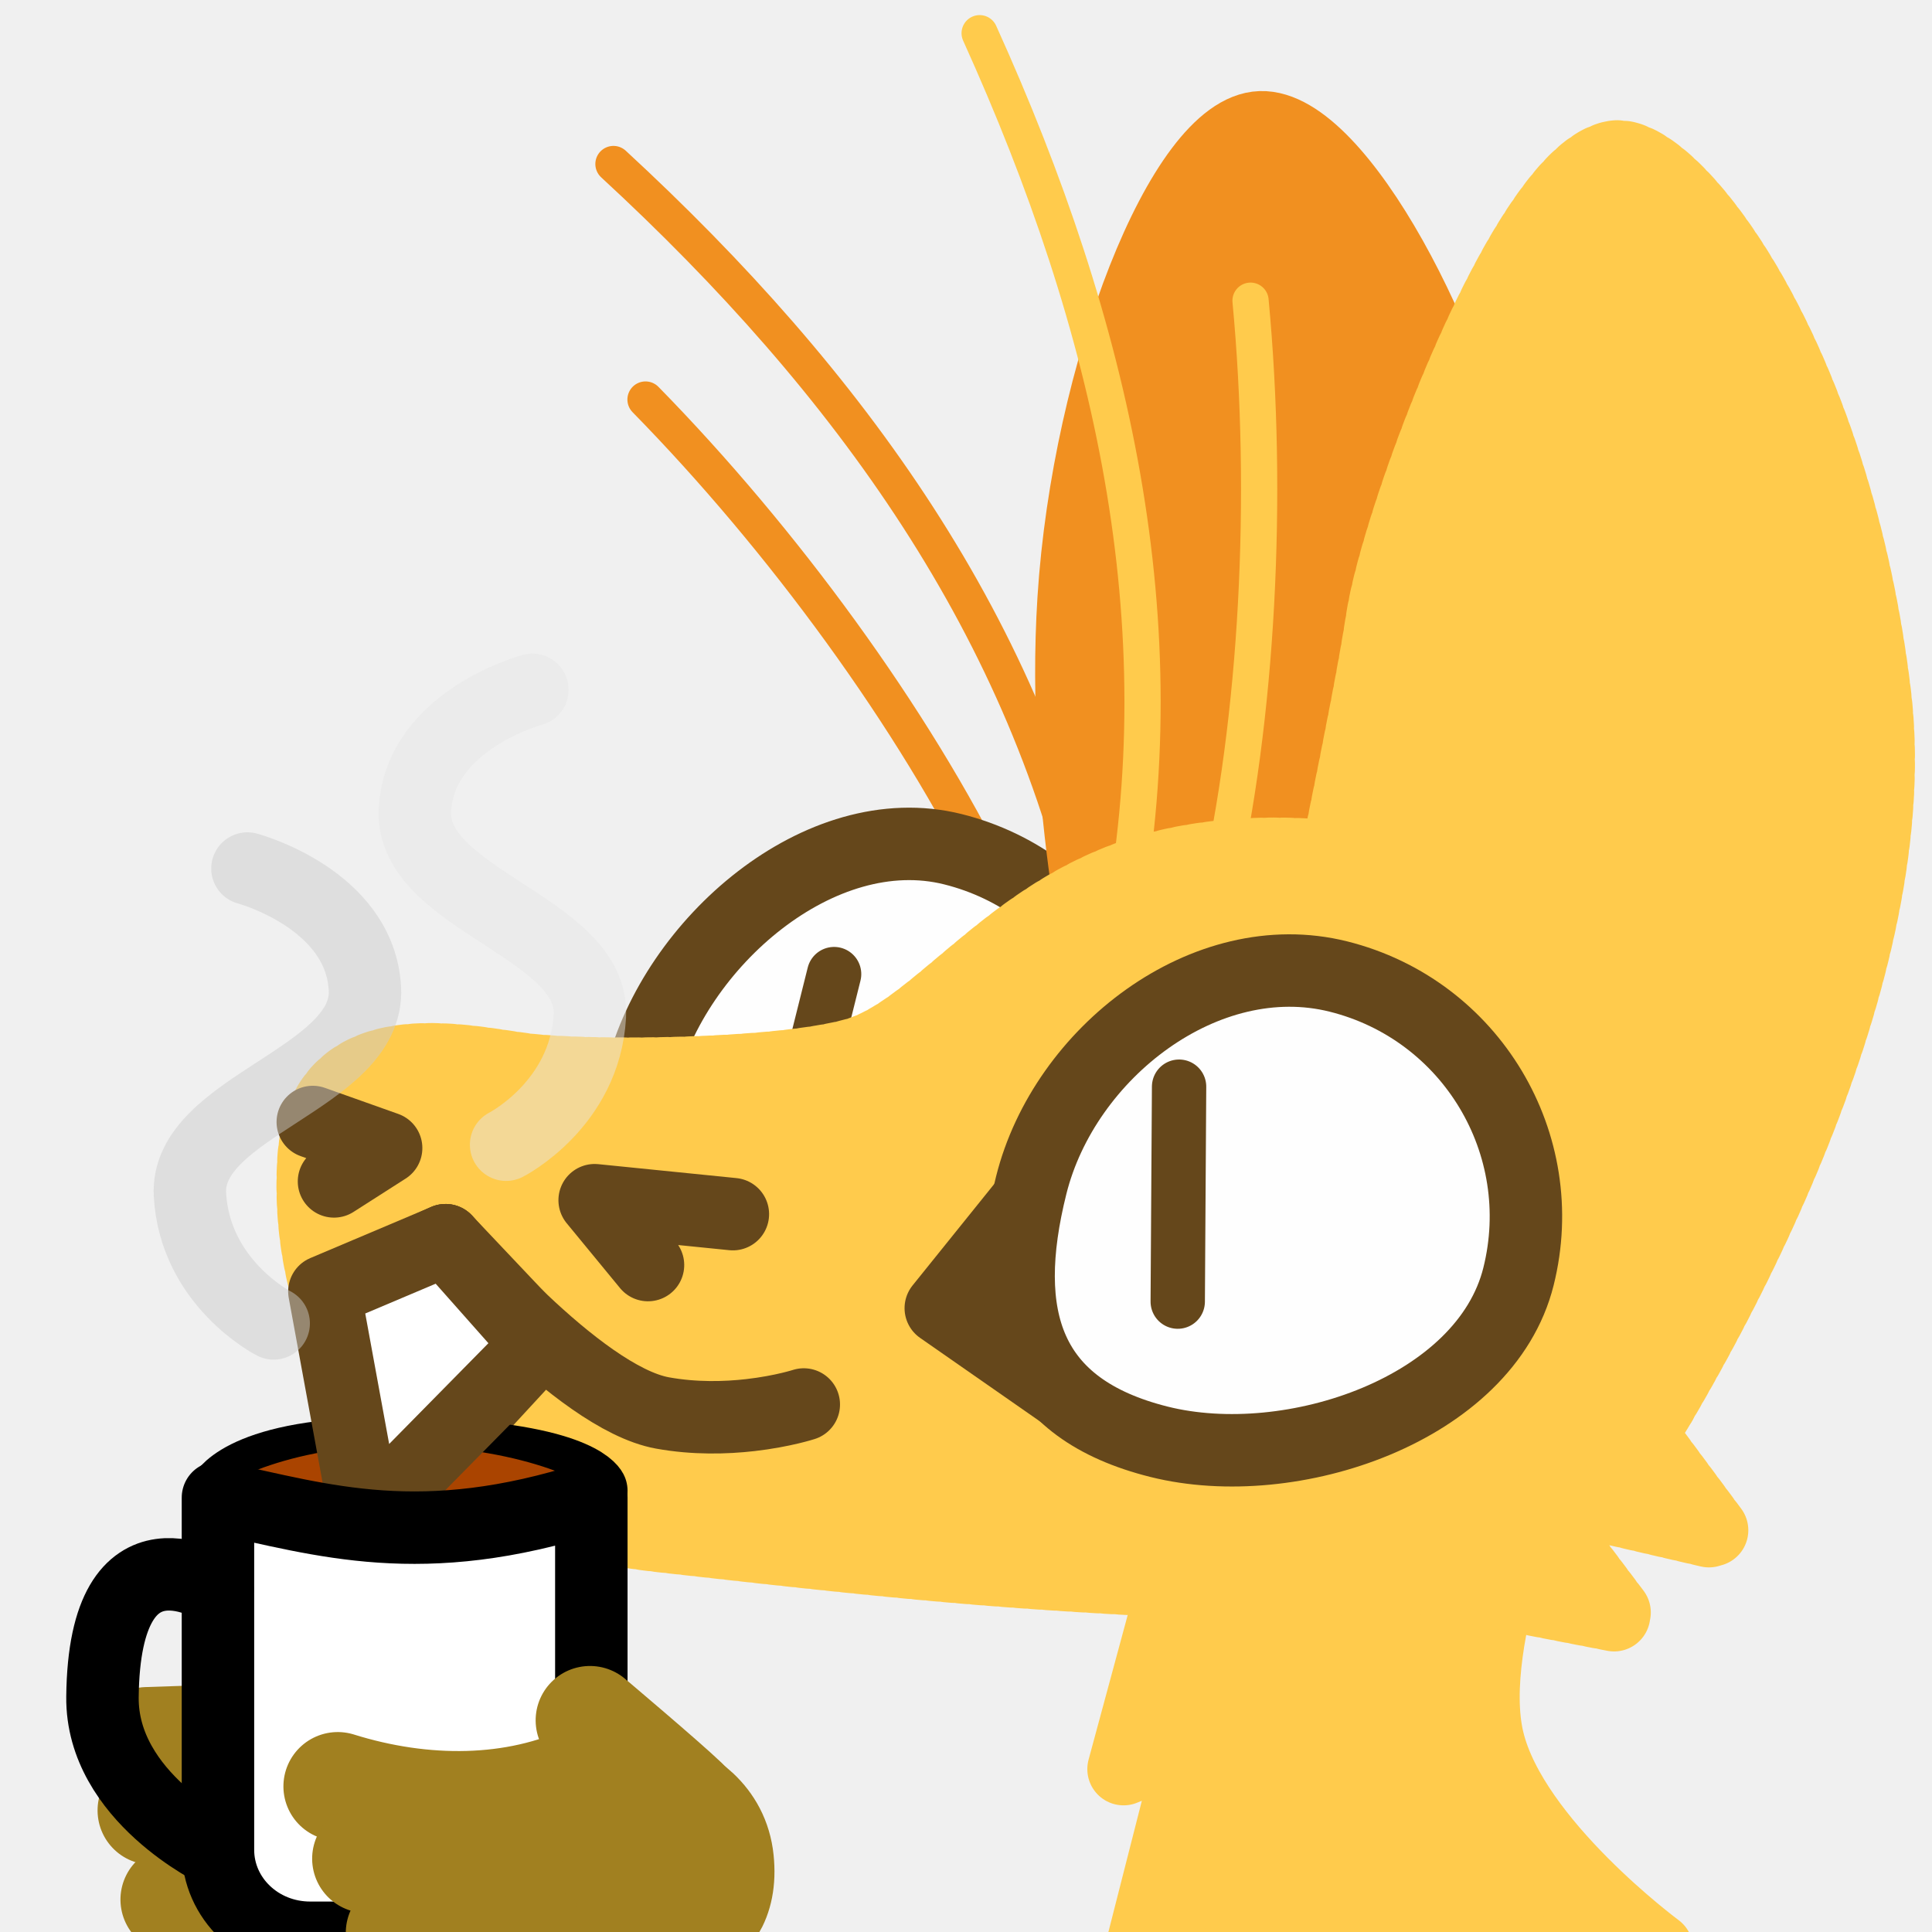
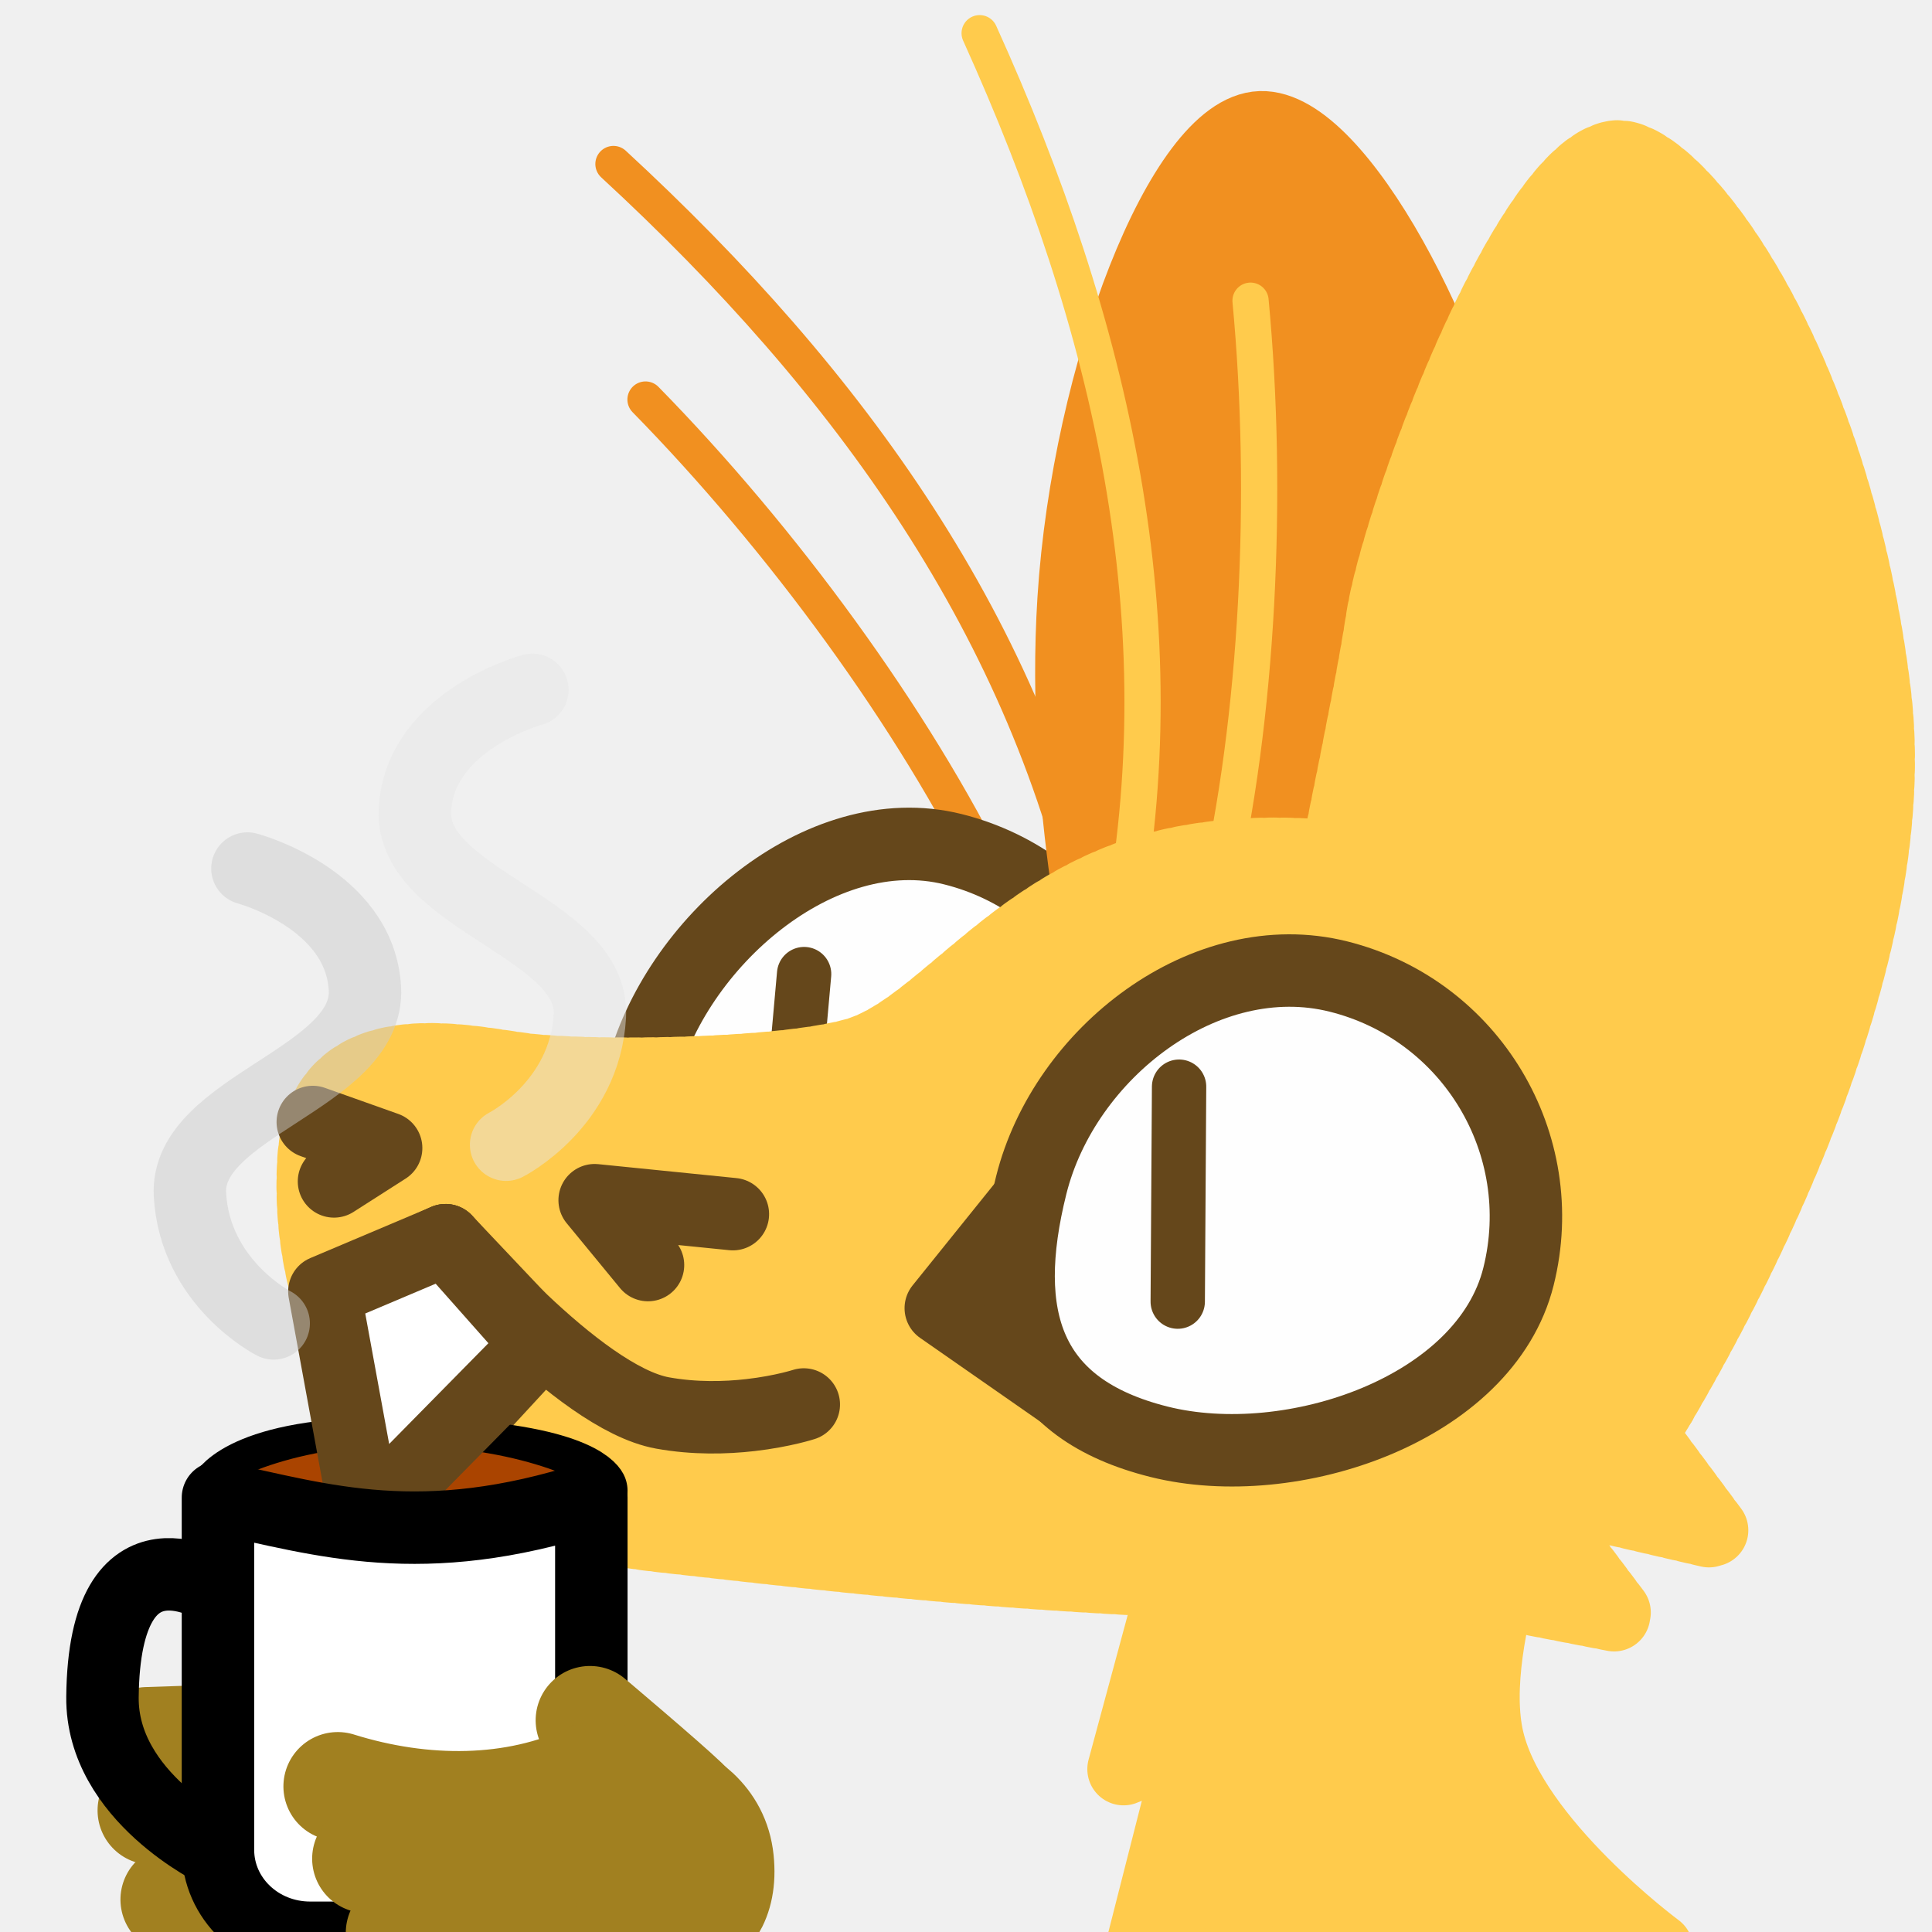
<svg xmlns="http://www.w3.org/2000/svg" version="1.1" id="svg824" width="1706.667" height="1706.667" viewBox="0 0 1706.667 1706.667">
  <defs id="defs828" />
  <g id="layer1" style="display:inline">
    <path style="display:none;fill:#123456;stroke:#123456;stroke-width:64;stroke-linecap:round;stroke-linejoin:round;-inkscape-stroke:none;paint-order:fill markers stroke;stop-color:#000000" d="m 1298.031,865.098 c 70.798,131.454 185.382,239.025 198.706,401.828 -29.438,-19.135 -55.932,-14.719 -79.483,13.247 91.022,54.7 58.514,175.917 81.69,267.15 l -99.353,6.624 c 66.759,58.919 81.773,128.186 90.522,198.706 l -494.507,2.208 c -24.38,-41.481 23.115,-208.563 66.236,-227.044 0,0 3.379,-20.015 -75.353,-9.455 C 1015.23,1271.09 1172.184,1096.186 1298.031,865.098 Z" id="path3091" />
    <path style="opacity:1;fill:#ffcb4c;fill-opacity:1;stroke:#ffcb4c;stroke-width:64;stroke-linecap:round;stroke-linejoin:round;stroke-miterlimit:4;stroke-dasharray:none;stroke-dashoffset:0;stroke-opacity:1;paint-order:fill markers stroke;stop-color:#000000" d="m 1057.292,1323.276 -64.785,239.508 62.822,-25.521 -51.043,200.244 459.384,-15.705 c 0,0 -127.607,-94.233 -149.202,-184.539 -21.595,-90.306 51.043,-253.25 51.043,-253.25 z" id="path3340" />
    <g id="g12988" transform="rotate(14.03742,864.68,1035.706)">
      <path style="display:inline;fill:none;fill-opacity:1;stroke:#f19020;stroke-width:32;stroke-linecap:round;stroke-linejoin:round;stroke-miterlimit:4;stroke-dasharray:none;stroke-dashoffset:0;stroke-opacity:1;paint-order:fill markers stroke;stop-color:#000000" d="m 413.412,444.746 c 146.957,90.167 298.173,215.743 401.657,338.766" id="path6280-0-6" />
      <path style="display:inline;fill:none;fill-opacity:1;stroke:#f19020;stroke-width:32;stroke-linecap:round;stroke-linejoin:round;stroke-miterlimit:4;stroke-dasharray:none;stroke-dashoffset:0;stroke-opacity:1;paint-order:fill markers stroke;stop-color:#000000" d="M 335.472,249.782 C 585.528,386.401 791.168,560.242 910.671,806.264" id="path6280-3" />
      <g id="g12997" transform="translate(199.1648,-65.88794)">
        <path id="path1915-9" style="display:inline;fill:#fefefe;stroke:#65471b;stroke-width:64;stroke-linecap:round;stroke-linejoin:round;paint-order:fill markers stroke;stop-color:#000000" d="m 792.618,1048.728 c 10e-6,120.717 -155.86,218.577 -276.577,218.577 -120.717,0 -160.577,-55.86 -160.577,-176.577 0,-120.717 97.86,-260.577 218.577,-260.577 120.717,0 218.577,97.86 218.577,218.577 z" />
-         <path style="opacity:1;fill:#ffffff;fill-opacity:1;stroke:#65471b;stroke-width:48;stroke-linecap:round;stroke-linejoin:round;stroke-miterlimit:4;stroke-dasharray:none;stroke-dashoffset:0;stroke-opacity:1;paint-order:fill markers stroke;stop-color:#000000" d="M 498.974,962.622 V 1132.626" id="path2372" />
+         <path style="opacity:1;fill:#ffffff;fill-opacity:1;stroke:#65471b;stroke-width:48;stroke-linecap:round;stroke-linejoin:round;stroke-miterlimit:4;stroke-dasharray:none;stroke-dashoffset:0;stroke-opacity:1;paint-order:fill markers stroke;stop-color:#000000" d="m 473.271,969.048 25.703,163.578" id="path2372" />
      </g>
      <path style="opacity:1;fill:#f19020;fill-opacity:1;stroke:#f19020;stroke-width:64;stroke-linecap:round;stroke-miterlimit:4;stroke-dasharray:none;stroke-dashoffset:0;stroke-opacity:1;paint-order:fill markers stroke;stop-color:#000000" d="m 939.237,860.345 c 0,0 -83.181,-156.506 -116.163,-336.237 -36.284,-197.722 -6.824,-425.579 59.112,-444.459 65.936,-18.88 215.616,149.626 273.26,279.426 57.645,129.8 90.594,436.709 90.594,436.709 z" id="path1640" />
      <path id="path1148" style="display:inline;opacity:1;fill:#ffcb4c;stroke:#ffcb4c;stroke-width:64;stroke-linecap:round;stroke-linejoin:round;stroke-miterlimit:4;stroke-dasharray:6.4, 6.4;stroke-dashoffset:0;stroke-opacity:1;paint-order:fill markers stroke;stop-color:#000000" d="m 1498.219,1087.671 c 0,0 -0.108,-10.821 -0.951,-28.418 -0.422,-8.799 -1.026,-19.291 -1.895,-30.973 -0.869,-11.681 -2,-24.552 -3.473,-38.106 -1.473,-13.553 -3.289,-27.788 -5.523,-42.201 -2.235,-14.413 -4.889,-29.005 -8.043,-43.268 -1.577,-7.131 -3.279,-14.182 -5.115,-21.086 -1.836,-6.904 -3.807,-13.662 -5.922,-20.213 -2.115,-6.551 -4.373,-12.892 -6.787,-18.963 -2.414,-6.071 -4.983,-11.87 -7.715,-17.334 -2.732,-5.464 -5.935,-10.786 -9.539,-15.961 -3.604,-5.175 -7.611,-10.205 -11.949,-15.084 -4.338,-4.879 -9.007,-9.609 -13.94,-14.186 -4.932,-4.576 -10.126,-8.999 -15.514,-13.266 -5.387,-4.266 -10.967,-8.375 -16.67,-12.324 -5.703,-3.949 -11.53,-7.738 -17.41,-11.363 -11.761,-7.251 -23.737,-13.847 -35.371,-19.76 -11.634,-5.913 -22.926,-11.142 -33.32,-15.66 -10.395,-4.519 -19.891,-8.326 -27.934,-11.395 -16.085,-6.137 -26.354,-9.318 -26.354,-9.318 -106.831,-15.988 -232.175,6.969 -312.625,60.014 -101.267,66.77 -136.887,176.629 -198.707,211.955 -61.82,35.325 -225.2,77.273 -280.396,83.897 -55.196,6.623 -183.25,6.625 -161.172,123.641 22.078,117.016 112.599,282.605 377.541,247.279 264.942,-35.326 313.515,-44.157 536.508,-88.314 22.897,-4.534 53.848,-18.32 86.828,-36.947 l 213.871,-11.428 -92.926,-75.256 c 5.358,-4.84 10.6,-9.718 15.633,-14.637 l 142.076,-2.375 -84.881,-69.668 c 3.481,-6.554 6.481,-13.021 8.627,-19.307 1.052,-3.082 2.033,-6.627 3.047,-9.977 z" />
      <path style="display:none;fill:#123456;stroke:#123456;stroke-width:64;stroke-linecap:round;stroke-linejoin:round;-inkscape-stroke:none;paint-order:fill markers stroke;stop-color:#000000" d="m 1022.091,653.636 c -109.879,48.796 -221.949,217.081 -221.949,217.081 -17.015,-81.301 -42.038,-161.834 66.484,-255.178 -123.918,15.77 -247.774,31.32 -392.795,121.22 0,0 249.148,-315.227 429.722,-366.334 166.369,-47.087 267.31,-12.192 267.31,-12.192 -8.651,-44.857 -47.262,-80.905 -112.675,-109.072 0,0 308.727,40.663 363.605,129.175 54.878,88.512 59.286,159.576 59.286,159.576 l -233.065,79.469 c 0,0 -116.042,-12.542 -225.922,36.254 z" id="path1637" />
      <path id="path13483" style="display:inline;opacity:1;fill:#ffcb4c;stroke:#ffcb4c;stroke-width:64;stroke-linecap:round;stroke-linejoin:round;stroke-miterlimit:4;stroke-dasharray:6.4, 6.4;stroke-dashoffset:0;stroke-opacity:1;paint-order:fill markers stroke;stop-color:#000000" d="m 1191.593,29.08 c -73.094,31.221 -108.618,356.164 -99.978,446.044 7.692,80.024 14.883,286.689 16.869,345.277 0,0 10.693,-1.108 27.895,-1.782 8.601,-0.337 18.83,-0.566 30.164,-0.494 11.334,0.072 23.772,0.445 36.794,1.313 13.021,0.868 26.626,2.229 40.29,4.278 6.832,1.024 13.678,2.22 20.474,3.611 6.796,1.392 13.541,2.978 20.171,4.786 6.63,1.807 13.144,3.834 19.477,6.106 6.333,2.271 12.485,4.787 18.391,7.57 5.906,2.783 11.566,5.834 16.914,9.178 5.348,3.343 10.383,6.979 15.042,10.931 4.659,3.952 9.299,8.276 13.904,12.91 4.604,4.634 9.172,9.579 13.69,14.773 4.518,5.193 8.985,10.634 13.386,16.262 4.401,5.628 8.735,11.443 12.987,17.382 8.503,11.878 16.675,24.253 24.392,36.63 7.717,12.377 14.978,24.755 21.656,36.64 6.678,11.885 12.774,23.277 18.162,33.679 5.387,10.401 10.065,19.813 13.908,27.739 7.688,15.852 12.037,25.76 12.037,25.76 42.909,-146.134 111.645,-444.595 32.07,-653.472 C 1421.342,148.22 1238.993,8.834 1191.593,29.08 Z" />
      <g id="g13003" transform="translate(199.1648,-65.88794)">
        <path style="opacity:1;fill:#ffcb4c;fill-opacity:1;stroke:none;stroke-width:64;stroke-linecap:round;stroke-linejoin:round;stroke-miterlimit:4;stroke-dasharray:none;stroke-dashoffset:0;stroke-opacity:1;paint-order:fill markers stroke;stop-color:#000000" d="m 132.471,1346.787 90.522,-72.859 c 0,0 146.935,106.632 222.993,101.561 66.235,-4.416 119.224,-37.533 119.224,-37.533 l -32.922,-235.898 -431.652,43.553 -7.57,162.817 z" id="path3264" />
        <path style="opacity:1;fill:none;fill-opacity:1;stroke:#65471b;stroke-width:64;stroke-linecap:round;stroke-linejoin:round;stroke-miterlimit:4;stroke-dasharray:none;stroke-dashoffset:0;stroke-opacity:1;paint-order:fill markers stroke;stop-color:#000000" d="m 83.898,1201.07 68.443,6.623 -37.533,39.741" id="path2163" />
        <path style="opacity:1;fill:none;fill-opacity:1;stroke:#65471b;stroke-width:64;stroke-linecap:round;stroke-linejoin:round;stroke-miterlimit:4;stroke-dasharray:none;stroke-dashoffset:0;stroke-opacity:1;paint-order:fill markers stroke;stop-color:#000000" d="m 401.828,1251.85 -59.612,-44.157 121.432,-17.663" id="path2198" />
        <path style="opacity:1;fill:#ffcb4c;fill-opacity:1;stroke:#65471b;stroke-width:64;stroke-linecap:round;stroke-linejoin:round;stroke-miterlimit:4;stroke-dasharray:none;stroke-dashoffset:0;stroke-opacity:1;paint-order:fill markers stroke;stop-color:#000000" d="m 132.471,1346.787 90.522,-72.859 c 0,0 146.935,106.632 222.993,101.561 28.819,-1.921 55.13,-9.276 75.66,-16.973 13.914,-5.216 25.172,-10.589 32.756,-14.534 6.945,-3.612 10.808,-6.027 10.808,-6.027" id="path2200" />
        <path style="opacity:1;fill:#ffffff;fill-opacity:1;stroke:#65471b;stroke-width:64;stroke-linecap:round;stroke-linejoin:round;stroke-miterlimit:4;stroke-dasharray:none;stroke-dashoffset:0;stroke-opacity:1;paint-order:fill markers stroke;stop-color:#000000" d="m 222.993,1530.039 -90.522,-183.251 90.522,-72.859 103.769,66.235 z" id="path2202" />
      </g>
      <g id="g12993" transform="translate(199.1648,-65.88794)">
        <path style="opacity:1;fill:#65471b;fill-opacity:1;stroke:#65471b;stroke-width:64;stroke-linecap:round;stroke-linejoin:round;stroke-miterlimit:4;stroke-dasharray:none;stroke-dashoffset:0;stroke-opacity:1;paint-order:fill markers stroke;stop-color:#000000" d="m 661.976,1226.049 53.367,-115.501 86.531,168.711 z" id="path7852" />
        <path id="path1915" style="opacity:1;fill:#fefefe;stroke:#65471b;stroke-width:64;stroke-linecap:round;stroke-linejoin:round;paint-order:fill markers stroke;stop-color:#000000" d="m 1150.289,1075.222 c 0,120.717 -151.86,218.577 -272.577,218.577 -120.717,0 -164.577,-71.86 -164.577,-192.577 -2e-5,-120.717 97.86,-244.577 218.577,-244.577 120.717,-2e-5 218.577,97.86 218.577,218.577 z" />
        <path style="opacity:1;fill:#ffffff;fill-opacity:1;stroke:#65471b;stroke-width:48;stroke-linecap:round;stroke-linejoin:round;stroke-miterlimit:4;stroke-dasharray:none;stroke-dashoffset:0;stroke-opacity:1;paint-order:fill markers stroke;stop-color:#000000" d="M 818.741,985.185 863.639,1169.675" id="path2350" />
      </g>
      <path style="opacity:1;fill:none;fill-opacity:1;stroke:#ffcb4c;stroke-width:32;stroke-linecap:round;stroke-linejoin:round;stroke-miterlimit:4;stroke-dasharray:none;stroke-dashoffset:0;stroke-opacity:1;paint-order:fill markers stroke;stop-color:#000000" d="M 621.263,59.213 C 798.265,282.514 919.854,522.773 933.979,795.919" id="path6280" />
      <path style="display:inline;fill:none;fill-opacity:1;stroke:#ffcb4c;stroke-width:32;stroke-linecap:round;stroke-linejoin:round;stroke-miterlimit:4;stroke-dasharray:none;stroke-dashoffset:0;stroke-opacity:1;paint-order:fill markers stroke;stop-color:#000000" d="M 910.733,230.405 C 968.068,393.006 1006.408,585.79 1009.283,746.524" id="path6280-0" />
      <g id="layer2-4" transform="matrix(-1.103331,0.4204323,0.4204323,1.103331,-125.8359,-25.43536)" style="display:inline;fill:none;fill-opacity:1;stroke:#888800;stroke-width:0.847;stroke-opacity:1">
        <path style="fill:none;fill-opacity:1;stroke:#a18020;stroke-width:81.306;stroke-linecap:round;stroke-linejoin:round;stroke-miterlimit:4;stroke-dasharray:none;stroke-opacity:1;paint-order:fill markers stroke;stop-color:#000000" d="m 83.265,1455.261 c 0,0 -46.374,55.19 -58.97,72.288" id="path15392-5" />
        <path style="fill:none;fill-opacity:1;stroke:#a18020;stroke-width:81.306;stroke-linecap:round;stroke-linejoin:round;stroke-miterlimit:4;stroke-dasharray:none;stroke-opacity:1;paint-order:fill markers stroke;stop-color:#000000" d="m 204.582,1487.259 -115.087,9.893" id="path20257-6" />
        <path style="fill:none;fill-opacity:1;stroke:#a18020;stroke-width:81.306;stroke-linecap:round;stroke-linejoin:round;stroke-miterlimit:4;stroke-dasharray:none;stroke-opacity:1;paint-order:fill markers stroke;stop-color:#000000" d="M 83.585,1562.01 207.098,1538.94" id="path20259-2" />
        <path style="fill:none;fill-opacity:1;stroke:#a18020;stroke-width:81.306;stroke-linecap:round;stroke-linejoin:round;stroke-miterlimit:4;stroke-dasharray:none;stroke-opacity:1;paint-order:fill markers stroke;stop-color:#000000" d="M 71.289,1621.58 198.013,1607.22" id="path20261-9" />
        <path style="fill:none;fill-opacity:1;stroke:#a18020;stroke-width:81.306;stroke-linecap:round;stroke-linejoin:round;stroke-miterlimit:4;stroke-dasharray:none;stroke-opacity:1;paint-order:fill markers stroke;stop-color:#000000" d="m 89.494,1497.152 c 0,0 -88.087,16.505 -83.899,77.942 4.188,61.437 65.694,46.486 65.694,46.486 l 18.206,-124.427" id="path20376-8" />
      </g>
      <g id="g3600" transform="translate(17.13682,68.54133)">
        <path style="fill:none;stroke:#000000;stroke-width:64;stroke-linecap:round;stroke-linejoin:round;paint-order:fill markers stroke;stop-color:#000000" d="m 269.846,1404.918 c 0,0 10.361,-43.349 150.333,-74.99 141.196,-31.917 163.486,-6.886 163.486,-6.886 l -4.111,107.287 -241.196,72.98 z" id="path3635" />
        <path style="display:inline;fill:none;stroke:#aa4400;stroke-width:96;stroke-linecap:round;stroke-linejoin:round;stroke-miterlimit:4;stroke-dasharray:none;paint-order:fill markers stroke;stop-color:#000000" d="m 293.287,1438.589 c 0,0 40.129,-45.894 130.759,-67.251 100.842,-23.764 152.938,-3.111 152.938,-3.111 l -1.576,115.757 -210.957,65.42 z" id="path3635-0" />
        <path style="display:inline;fill:#ffffff;fill-opacity:1;stroke:#65471b;stroke-width:64;stroke-linecap:round;stroke-linejoin:round;stroke-miterlimit:4;stroke-dasharray:none;stroke-dashoffset:0;stroke-opacity:1;paint-order:fill markers stroke;stop-color:#000000" d="m 396.681,1395.474 -84.507,-186.102 92.846,-69.873 101.557,69.579 z" id="path2202-4" />
        <path id="rect953" style="fill:#ffffff;stroke:#000000;stroke-width:64;stroke-linecap:round;stroke-linejoin:round;paint-order:fill markers stroke;stop-color:#000000" d="m 265.143,1408.865 71.307,285.202 4.14,16.56 c 10.449,41.794 54.11,66.628 97.893,55.681 l 161.915,-40.482 c 43.783,-10.947 70.618,-53.406 60.169,-95.2 l -4.14,-16.56 -71.307,-285.202 c -133.902,83.103 -224.584,76.672 -319.977,80.001 z" />
        <path style="fill:none;stroke:#000000;stroke-width:64;stroke-linecap:round;stroke-linejoin:round;paint-order:fill markers stroke;stop-color:#000000" d="m 284.41,1487.789 c 0,0 -113.042,-40.019 -75.501,116.737 20.568,85.881 131.731,108.165 131.731,108.165" id="path2948" />
        <path style="opacity:0.482;fill:none;stroke:#cccccc;stroke-width:64;stroke-linecap:round;stroke-linejoin:round;paint-order:fill markers stroke;stop-color:#000000" d="m 155.614,863.419 c 0,0 102.813,1.604 126.375,77.642 23.563,76.038 -129.048,139.228 -105.753,214.195 23.295,74.967 99.334,92.369 99.334,92.369" id="path4227" />
        <path style="display:inline;opacity:0.482;fill:none;stroke:#e6e6e6;stroke-width:64;stroke-linecap:round;stroke-linejoin:round;paint-order:fill markers stroke;stop-color:#000000" d="m 361.502,649.222 c 0,0 -89.96,49.802 -74.965,127.982 14.995,78.18 179.388,62.112 194.115,139.221 14.727,77.109 -44.175,128.249 -44.175,128.249" id="path4227-1" />
      </g>
      <g id="layer2" transform="matrix(-1.080026,0.4771235,0.4771235,1.080026,44.40547,-22.91018)" style="display:inline;fill:none;fill-opacity:1;stroke:#888800;stroke-width:0.847;stroke-opacity:1">
        <path style="fill:none;fill-opacity:1;stroke:#a18020;stroke-width:81.306;stroke-linecap:round;stroke-linejoin:round;stroke-miterlimit:4;stroke-dasharray:none;stroke-opacity:1;paint-order:fill markers stroke;stop-color:#000000" d="m 83.265,1455.261 c 0,0 -46.374,55.19 -58.97,72.288" id="path15392" />
        <path style="fill:none;fill-opacity:1;stroke:#a18020;stroke-width:81.306;stroke-linecap:round;stroke-linejoin:round;stroke-miterlimit:4;stroke-dasharray:none;stroke-opacity:1;paint-order:fill markers stroke;stop-color:#000000" d="m 277.634,1471.865 c -59.859,30.709 -127.248,42.202 -188.139,25.288" id="path20257" />
        <path style="fill:none;fill-opacity:1;stroke:#a18020;stroke-width:81.306;stroke-linecap:round;stroke-linejoin:round;stroke-miterlimit:4;stroke-dasharray:none;stroke-opacity:1;paint-order:fill markers stroke;stop-color:#000000" d="m 83.585,1562.01 c 61.354,-0.072 121.637,-17.855 182.068,-33.207" id="path20259" />
        <path style="fill:none;fill-opacity:1;stroke:#a18020;stroke-width:81.306;stroke-linecap:round;stroke-linejoin:round;stroke-miterlimit:4;stroke-dasharray:none;stroke-opacity:1;paint-order:fill markers stroke;stop-color:#000000" d="m 71.289,1621.58 c 57.429,0.91 115.24,-0.255 179.011,-33.803" id="path20261" />
        <path style="fill:none;fill-opacity:1;stroke:#a18020;stroke-width:81.306;stroke-linecap:round;stroke-linejoin:round;stroke-miterlimit:4;stroke-dasharray:none;stroke-opacity:1;paint-order:fill markers stroke;stop-color:#000000" d="m 89.494,1497.152 c 0,0 -88.087,16.505 -83.899,77.942 4.188,61.437 65.694,46.486 65.694,46.486 l 18.206,-124.427" id="path20376" />
      </g>
    </g>
  </g>
</svg>
